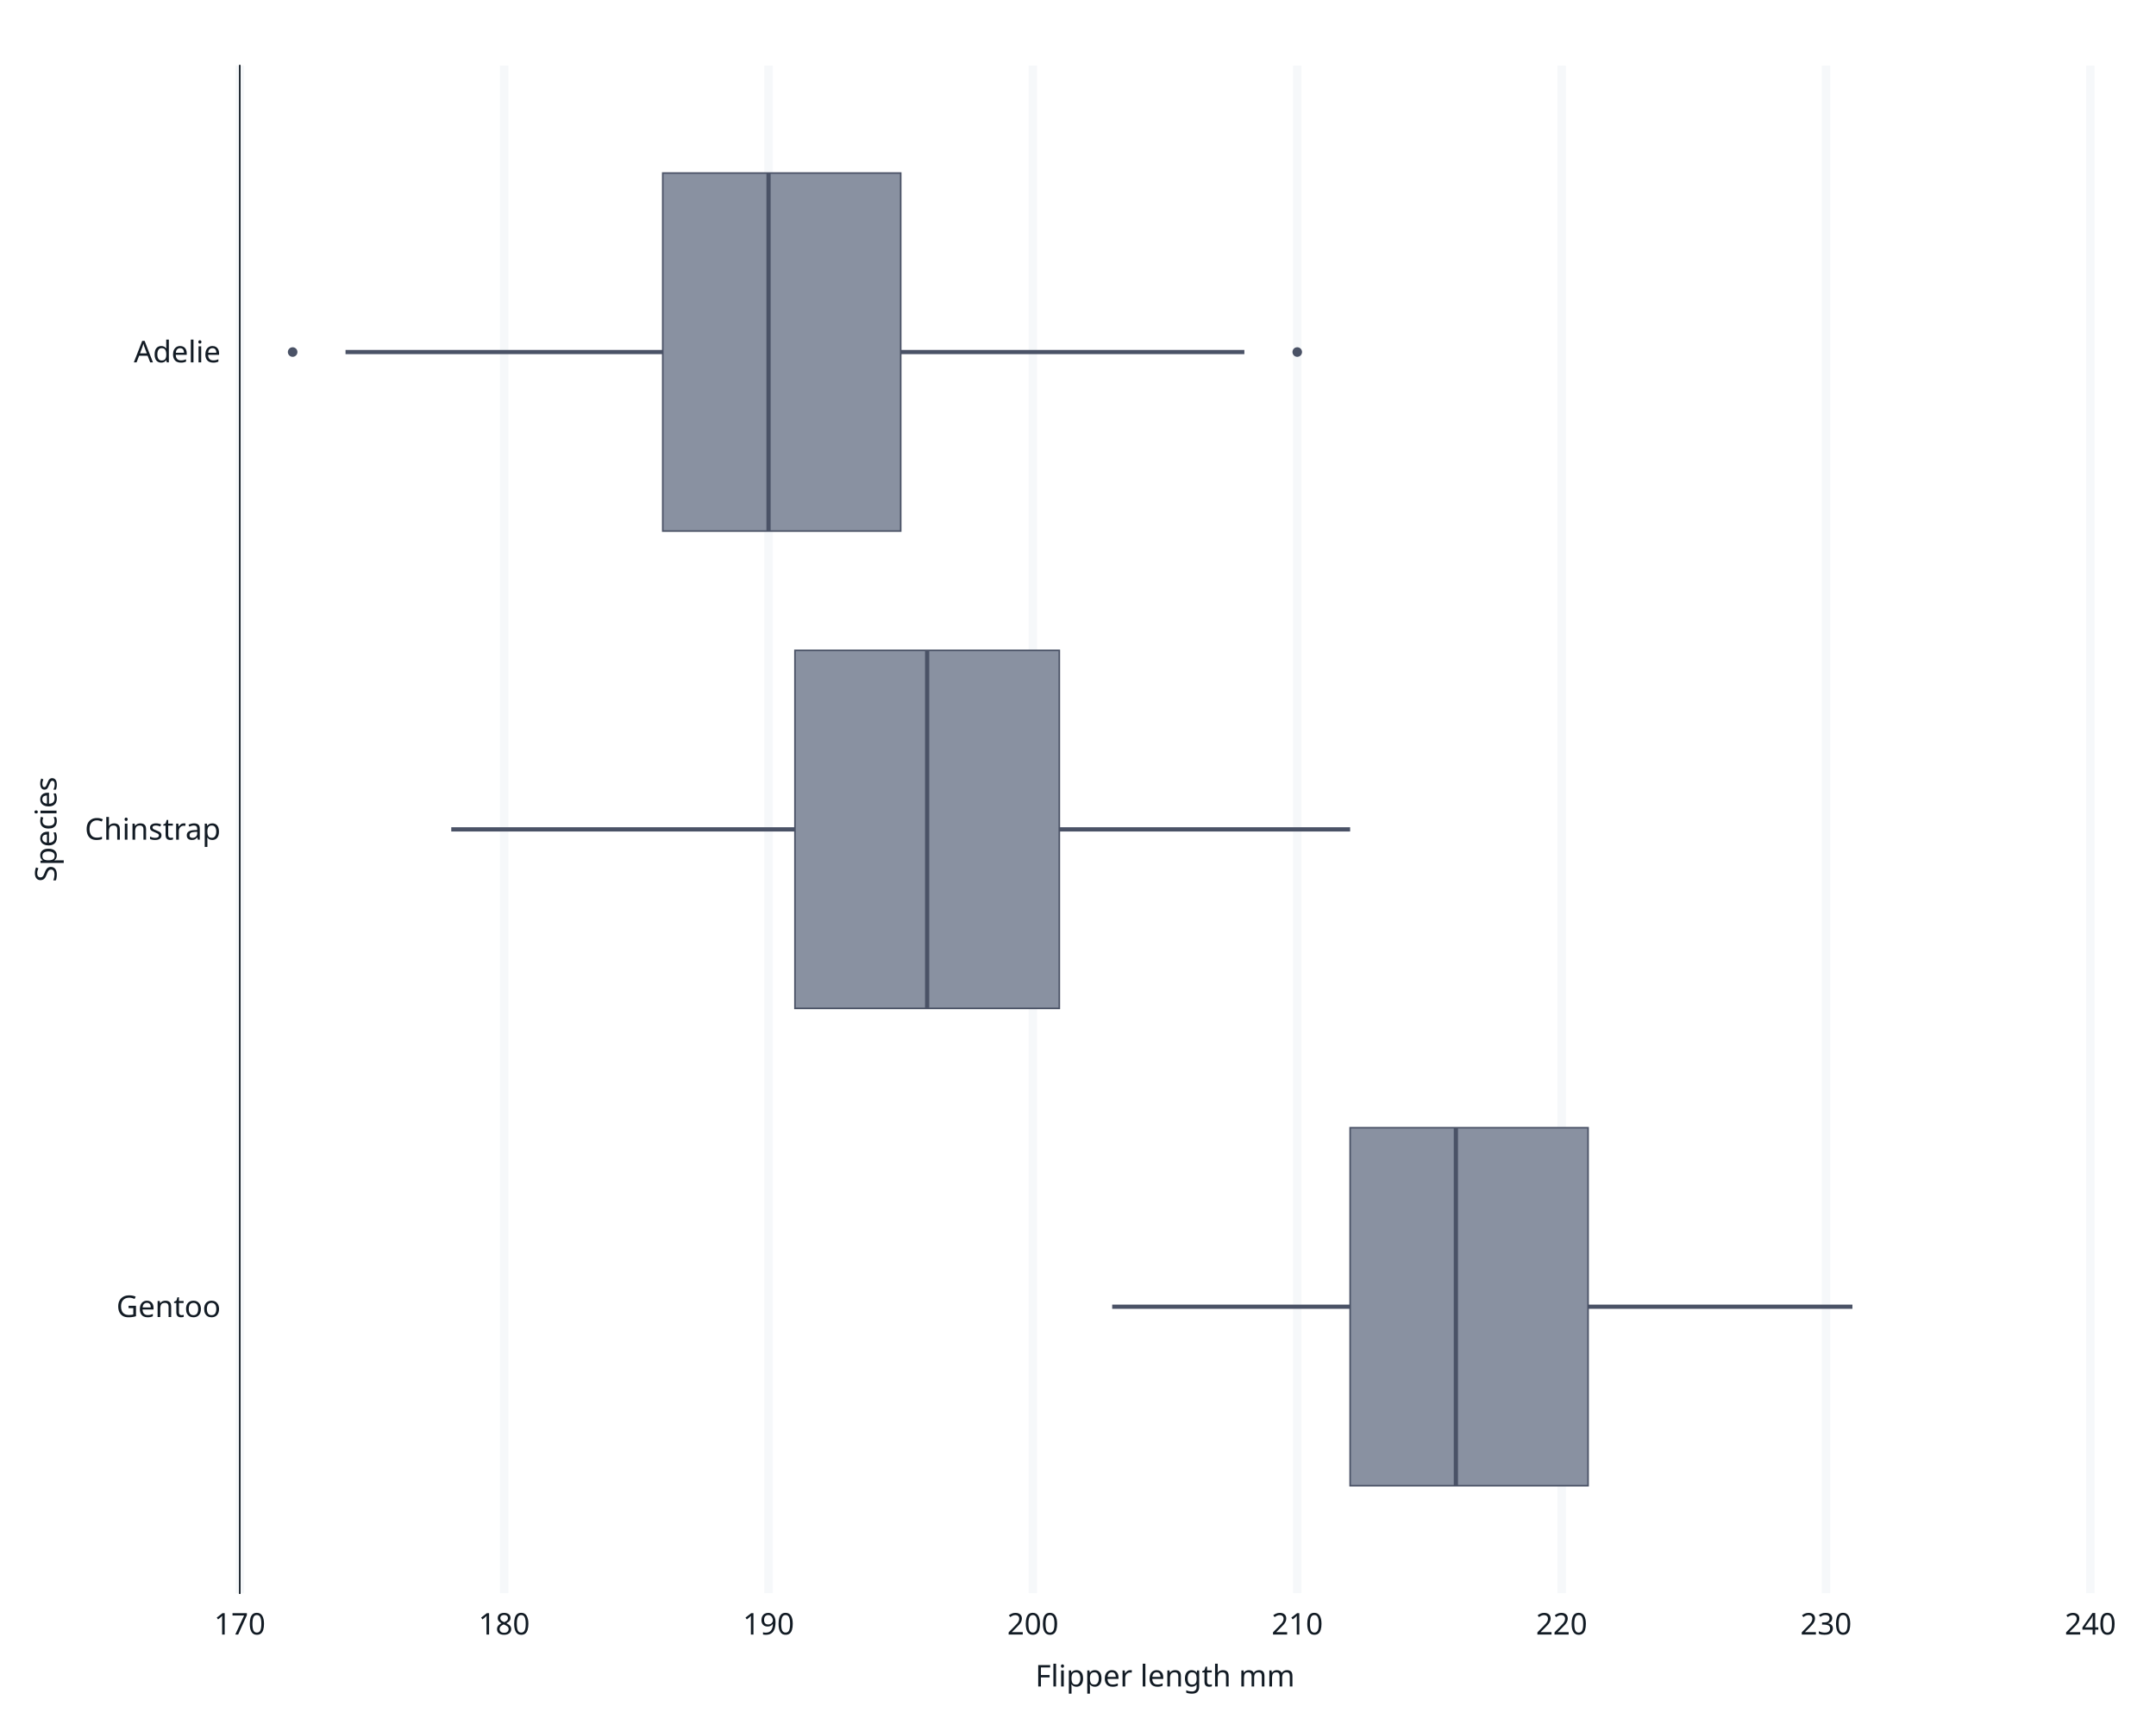
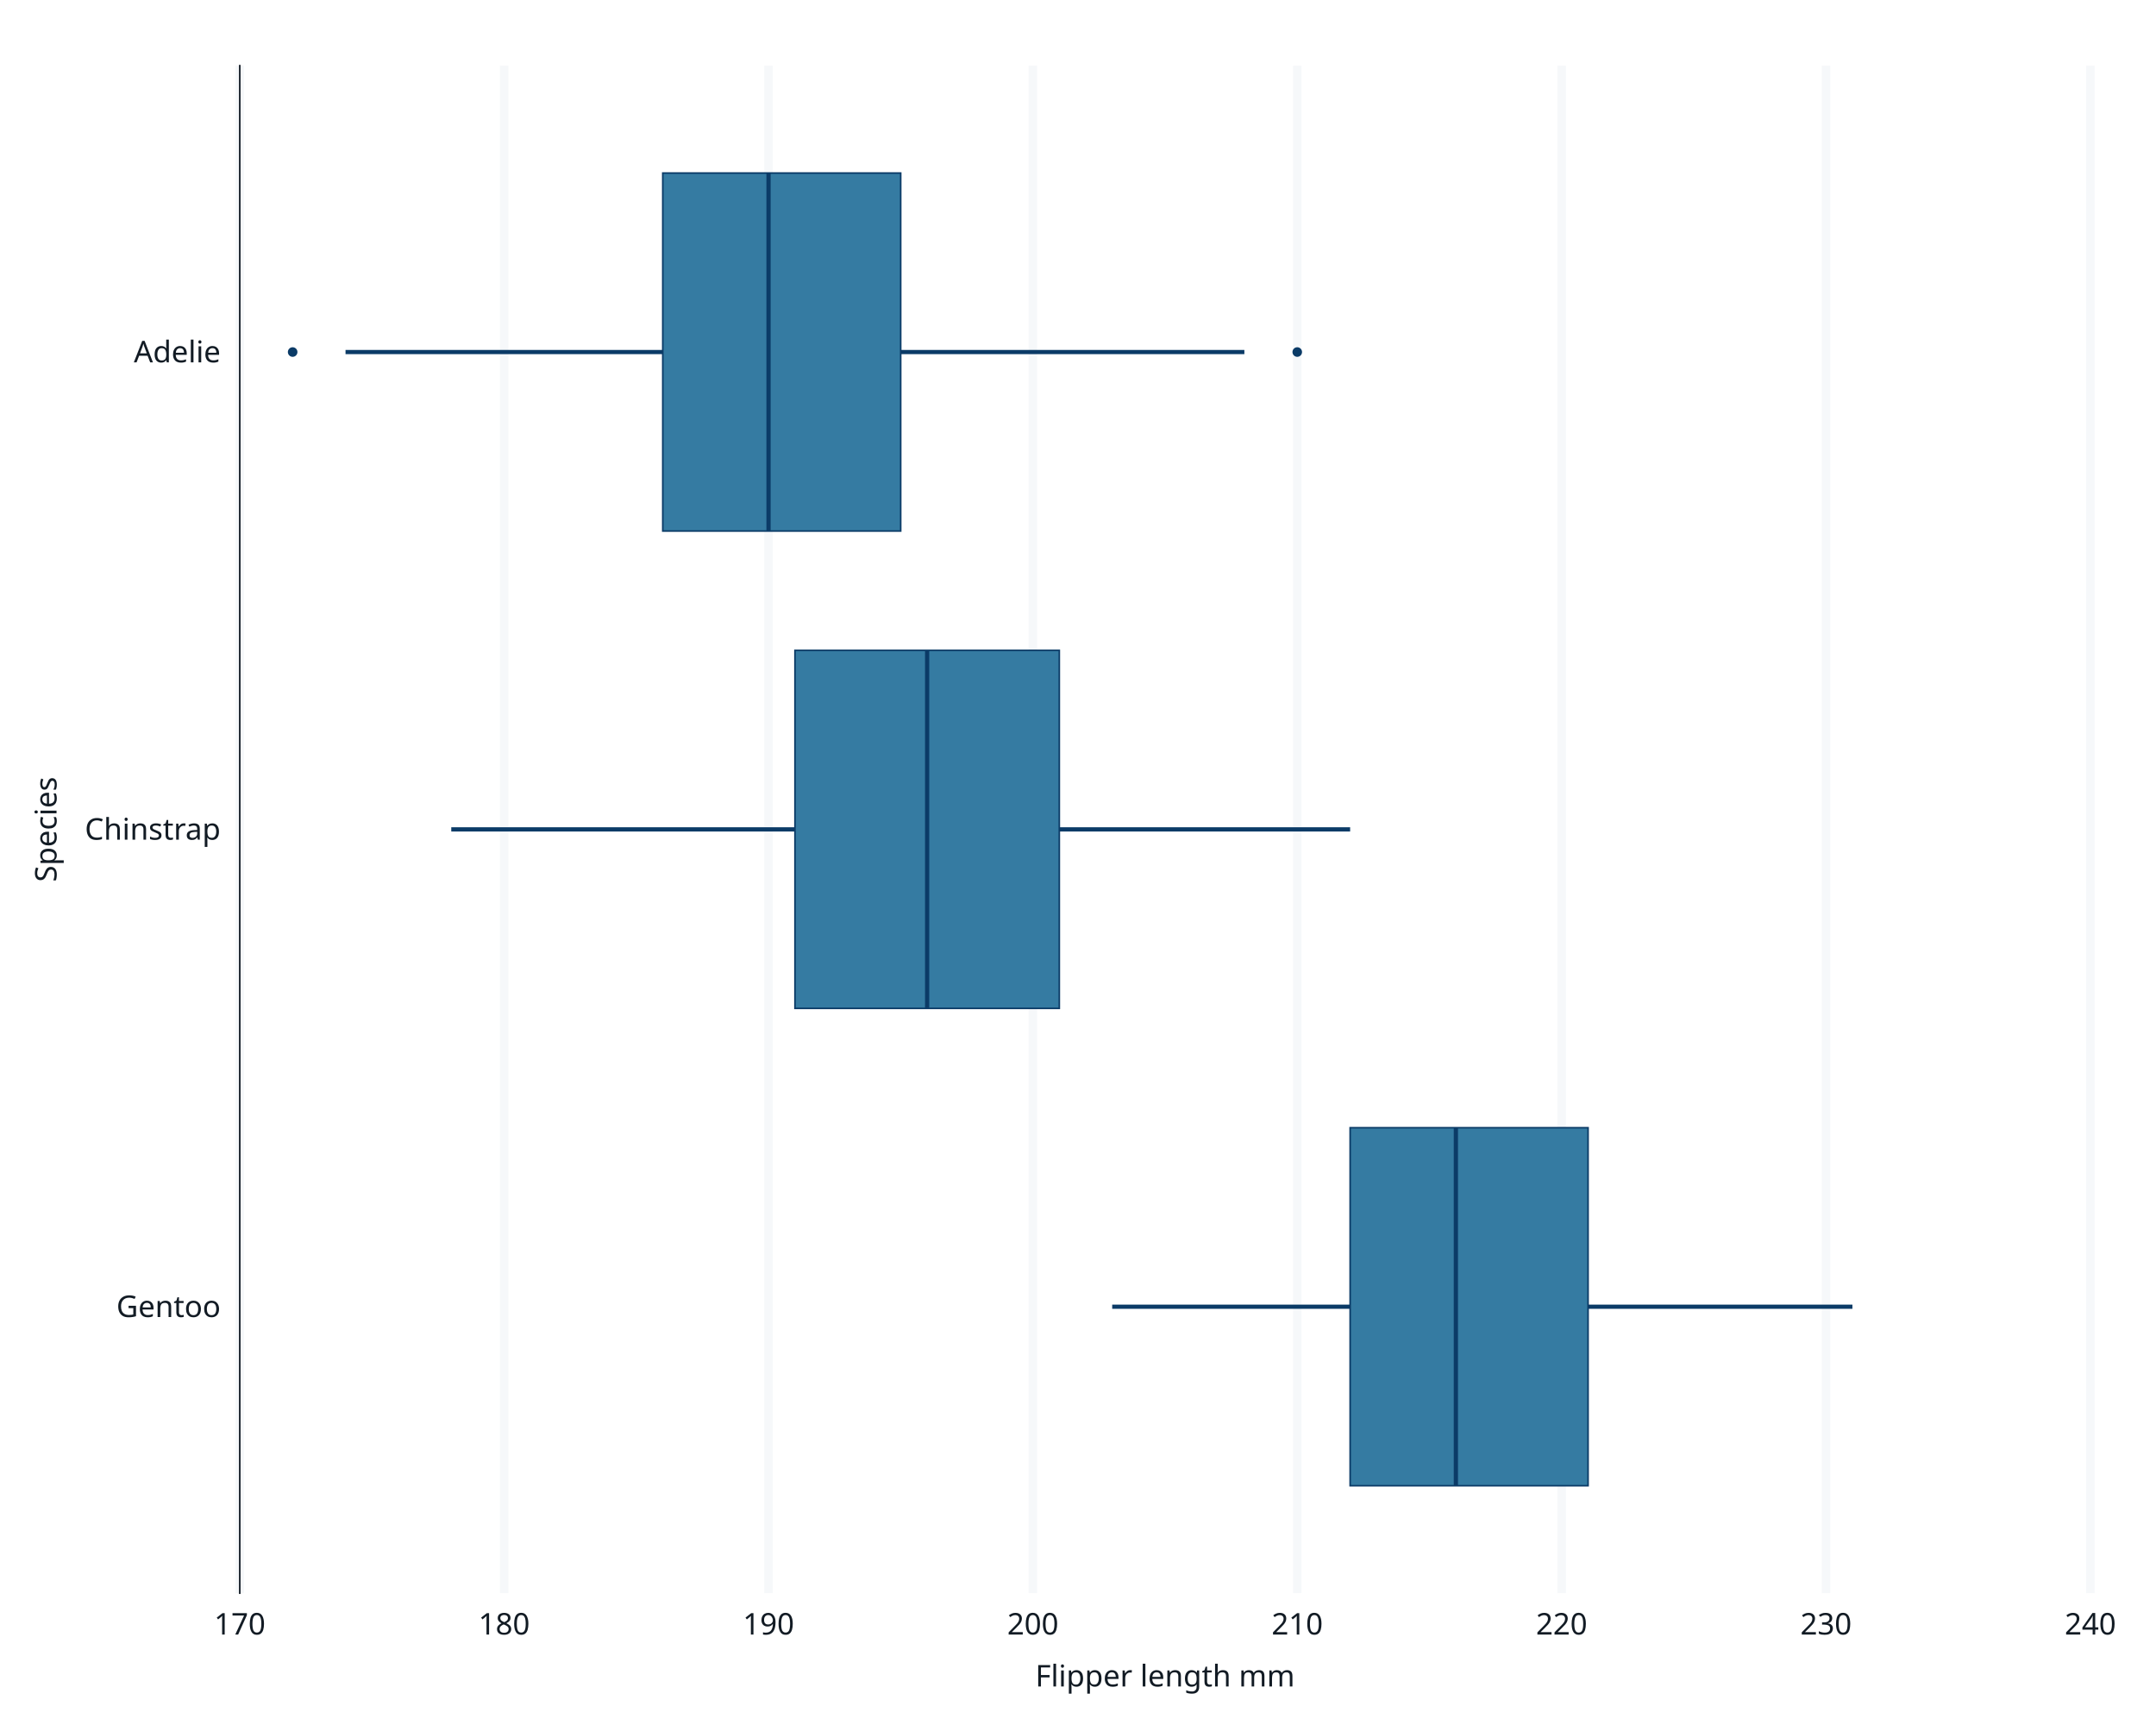
<svg xmlns="http://www.w3.org/2000/svg" class="svglite" data-engine-version="2.0" width="720.00pt" height="576.00pt" viewBox="0 0 720.00 576.00">
  <defs>
    <style type="text/css">
    .svglite line, .svglite polyline, .svglite polygon, .svglite path, .svglite rect, .svglite circle {
      fill: none;
      stroke: #000000;
      stroke-linecap: round;
      stroke-linejoin: round;
      stroke-miterlimit: 10.00;
    }
  </style>
  </defs>
  <rect width="100%" height="100%" style="stroke: none; fill: #FFFFFF;" />
  <defs>
    <clipPath id="cpMC4wMHw3MjAuMDB8MC4wMHw1NzYuMDA=">
      <rect x="0.00" y="0.00" width="720.00" height="576.00" />
    </clipPath>
  </defs>
  <g clip-path="url(#cpMC4wMHw3MjAuMDB8MC4wMHw1NzYuMDA=)">
    <rect x="0" y="0.00" width="720.00" height="576.00" style="stroke-width: 1.07; stroke: #FFFFFF; fill: #FFFFFF;" />
    <rect x="80.07" y="21.92" width="618.01" height="510.05" style="stroke-width: 1.07; stroke: #FFFFFF; fill: #FFFFFF;" />
    <polyline points="80.07,436.33 698.08,436.33 " style="stroke-width: 2.84; stroke: none; stroke-linecap: butt;" />
    <polyline points="80.07,276.94 698.08,276.94 " style="stroke-width: 2.84; stroke: none; stroke-linecap: butt;" />
    <polyline points="80.07,117.55 698.08,117.55 " style="stroke-width: 2.84; stroke: none; stroke-linecap: butt;" />
    <polyline points="80.07,531.97 80.07,21.92 " style="stroke-width: 2.84; stroke: #F6F8FA; stroke-linecap: butt;" />
    <polyline points="168.36,531.97 168.36,21.92 " style="stroke-width: 2.84; stroke: #F6F8FA; stroke-linecap: butt;" />
    <polyline points="256.65,531.97 256.65,21.92 " style="stroke-width: 2.84; stroke: #F6F8FA; stroke-linecap: butt;" />
    <polyline points="344.93,531.97 344.93,21.92 " style="stroke-width: 2.84; stroke: #F6F8FA; stroke-linecap: butt;" />
    <polyline points="433.22,531.97 433.22,21.92 " style="stroke-width: 2.84; stroke: #F6F8FA; stroke-linecap: butt;" />
    <polyline points="521.51,531.97 521.51,21.92 " style="stroke-width: 2.84; stroke: #F6F8FA; stroke-linecap: butt;" />
    <polyline points="609.80,531.97 609.80,21.92 " style="stroke-width: 2.84; stroke: #F6F8FA; stroke-linecap: butt;" />
    <polyline points="698.08,531.97 698.08,21.92 " style="stroke-width: 2.84; stroke: #F6F8FA; stroke-linecap: butt;" />
-     <line x1="530.34" y1="436.33" x2="618.62" y2="436.33" style="stroke-width: 1.41; stroke: #4A5266; stroke-linecap: butt;" />
-     <line x1="450.88" y1="436.33" x2="371.42" y2="436.33" style="stroke-width: 1.41; stroke: #4A5266; stroke-linecap: butt;" />
-     <polygon points="530.34,496.10 450.88,496.10 450.88,376.56 530.34,376.56 530.34,496.10 " style="stroke-width: 0.53; stroke: #4A5266; stroke-linecap: butt; stroke-linejoin: miter; fill: #8991A1;" />
-     <line x1="486.19" y1="496.10" x2="486.19" y2="376.56" style="stroke-width: 1.41; stroke: #4A5266; stroke-linecap: butt; stroke-linejoin: miter;" />
-     <line x1="353.76" y1="276.94" x2="450.88" y2="276.94" style="stroke-width: 1.41; stroke: #4A5266; stroke-linecap: butt;" />
-     <line x1="265.48" y1="276.94" x2="150.70" y2="276.94" style="stroke-width: 1.41; stroke: #4A5266; stroke-linecap: butt;" />
-     <polygon points="353.76,336.71 265.48,336.71 265.48,217.17 353.76,217.17 353.76,336.71 " style="stroke-width: 0.53; stroke: #4A5266; stroke-linecap: butt; stroke-linejoin: miter; fill: #8991A1;" />
-     <line x1="309.62" y1="336.71" x2="309.62" y2="217.17" style="stroke-width: 1.41; stroke: #4A5266; stroke-linecap: butt; stroke-linejoin: miter;" />
-     <circle cx="97.73" cy="117.55" r="1.60" style="stroke-width: 0.00; stroke: #4A5266; fill: #4A5266;" />
-     <circle cx="433.22" cy="117.55" r="1.60" style="stroke-width: 0.00; stroke: #4A5266; fill: #4A5266;" />
-     <line x1="300.79" y1="117.55" x2="415.56" y2="117.55" style="stroke-width: 1.41; stroke: #4A5266; stroke-linecap: butt;" />
-     <line x1="221.33" y1="117.55" x2="115.39" y2="117.55" style="stroke-width: 1.41; stroke: #4A5266; stroke-linecap: butt;" />
-     <polygon points="300.79,177.32 221.33,177.32 221.33,57.78 300.79,57.78 300.79,177.32 " style="stroke-width: 0.53; stroke: #4A5266; stroke-linecap: butt; stroke-linejoin: miter; fill: #8991A1;" />
-     <line x1="256.65" y1="177.32" x2="256.65" y2="57.78" style="stroke-width: 1.41; stroke: #4A5266; stroke-linecap: butt; stroke-linejoin: miter;" />
+     <line x1="530.34" y1="436.33" x2="618.62" y2="436.33" style="stroke-width: 1.41; stroke: #0B3B67; stroke-linecap: butt;" />
+     <line x1="450.88" y1="436.33" x2="371.42" y2="436.33" style="stroke-width: 1.41; stroke: #0B3B67; stroke-linecap: butt;" />
+     <polygon points="530.34,496.10 450.88,496.10 450.88,376.56 530.34,376.56 530.34,496.10 " style="stroke-width: 0.53; stroke: #0B3B67; stroke-linecap: butt; stroke-linejoin: miter; fill: #357BA2;" />
+     <line x1="486.19" y1="496.10" x2="486.19" y2="376.56" style="stroke-width: 1.41; stroke: #0B3B67; stroke-linecap: butt; stroke-linejoin: miter;" />
+     <line x1="353.76" y1="276.94" x2="450.88" y2="276.94" style="stroke-width: 1.41; stroke: #0B3B67; stroke-linecap: butt;" />
+     <line x1="265.48" y1="276.94" x2="150.70" y2="276.94" style="stroke-width: 1.41; stroke: #0B3B67; stroke-linecap: butt;" />
+     <polygon points="353.76,336.71 265.48,336.71 265.48,217.17 353.76,217.17 353.76,336.71 " style="stroke-width: 0.53; stroke: #0B3B67; stroke-linecap: butt; stroke-linejoin: miter; fill: #357BA2;" />
+     <line x1="309.62" y1="336.71" x2="309.62" y2="217.17" style="stroke-width: 1.41; stroke: #0B3B67; stroke-linecap: butt; stroke-linejoin: miter;" />
+     <circle cx="97.73" cy="117.55" r="1.60" style="stroke-width: 0.00; stroke: #0B3B67; fill: #0B3B67;" />
+     <circle cx="433.22" cy="117.55" r="1.60" style="stroke-width: 0.00; stroke: #0B3B67; fill: #0B3B67;" />
+     <line x1="300.79" y1="117.55" x2="415.56" y2="117.55" style="stroke-width: 1.41; stroke: #0B3B67; stroke-linecap: butt;" />
+     <line x1="221.33" y1="117.55" x2="115.39" y2="117.55" style="stroke-width: 1.41; stroke: #0B3B67; stroke-linecap: butt;" />
+     <polygon points="300.79,177.32 221.33,177.32 221.33,57.78 300.79,57.78 300.79,177.32 " style="stroke-width: 0.53; stroke: #0B3B67; stroke-linecap: butt; stroke-linejoin: miter; fill: #357BA2;" />
+     <line x1="256.65" y1="177.32" x2="256.65" y2="57.78" style="stroke-width: 1.41; stroke: #0B3B67; stroke-linecap: butt; stroke-linejoin: miter;" />
    <polyline points="80.07,531.97 80.07,21.92 " style="stroke-width: 0.53; stroke: #121B24; stroke-linecap: square;" />
    <text x="73.68" y="439.77" text-anchor="end" style="font-size: 10.00px; fill: #121B24; font-family: sans;" textLength="32.81px" lengthAdjust="spacingAndGlyphs">Gentoo</text>
    <text x="73.68" y="280.38" text-anchor="end" style="font-size: 10.00px; fill: #121B24; font-family: sans;" textLength="42.80px" lengthAdjust="spacingAndGlyphs">Chinstrap</text>
    <text x="73.68" y="120.99" text-anchor="end" style="font-size: 10.00px; fill: #121B24; font-family: sans;" textLength="27.80px" lengthAdjust="spacingAndGlyphs">Adelie</text>
    <polyline points="76.42,436.33 80.07,436.33 " style="stroke-width: 0.53; stroke: none; stroke-linecap: butt;" />
    <polyline points="76.42,276.94 80.07,276.94 " style="stroke-width: 0.53; stroke: none; stroke-linecap: butt;" />
    <polyline points="76.42,117.55 80.07,117.55 " style="stroke-width: 0.53; stroke: none; stroke-linecap: butt;" />
    <polyline points="80.07,531.97 698.08,531.97 " style="stroke-width: 0.53; stroke: none; stroke-linecap: square;" />
    <polyline points="80.07,535.62 80.07,531.97 " style="stroke-width: 0.53; stroke: none; stroke-linecap: butt;" />
    <polyline points="168.36,535.62 168.36,531.97 " style="stroke-width: 0.53; stroke: none; stroke-linecap: butt;" />
    <polyline points="256.65,535.62 256.65,531.97 " style="stroke-width: 0.53; stroke: none; stroke-linecap: butt;" />
    <polyline points="344.93,535.62 344.93,531.97 " style="stroke-width: 0.53; stroke: none; stroke-linecap: butt;" />
    <polyline points="433.22,535.62 433.22,531.97 " style="stroke-width: 0.53; stroke: none; stroke-linecap: butt;" />
    <polyline points="521.51,535.62 521.51,531.97 " style="stroke-width: 0.53; stroke: none; stroke-linecap: butt;" />
    <polyline points="609.80,535.62 609.80,531.97 " style="stroke-width: 0.53; stroke: none; stroke-linecap: butt;" />
    <polyline points="698.08,535.62 698.08,531.97 " style="stroke-width: 0.53; stroke: none; stroke-linecap: butt;" />
    <text x="80.07" y="545.79" text-anchor="middle" style="font-size: 10.00px; fill: #121B24; font-family: sans;" textLength="16.69px" lengthAdjust="spacingAndGlyphs">170</text>
    <text x="168.36" y="545.79" text-anchor="middle" style="font-size: 10.00px; fill: #121B24; font-family: sans;" textLength="16.69px" lengthAdjust="spacingAndGlyphs">180</text>
    <text x="256.65" y="545.79" text-anchor="middle" style="font-size: 10.00px; fill: #121B24; font-family: sans;" textLength="16.69px" lengthAdjust="spacingAndGlyphs">190</text>
    <text x="344.93" y="545.79" text-anchor="middle" style="font-size: 10.00px; fill: #121B24; font-family: sans;" textLength="16.69px" lengthAdjust="spacingAndGlyphs">200</text>
    <text x="433.22" y="545.79" text-anchor="middle" style="font-size: 10.00px; fill: #121B24; font-family: sans;" textLength="16.69px" lengthAdjust="spacingAndGlyphs">210</text>
    <text x="521.51" y="545.79" text-anchor="middle" style="font-size: 10.00px; fill: #121B24; font-family: sans;" textLength="16.69px" lengthAdjust="spacingAndGlyphs">220</text>
    <text x="609.80" y="545.79" text-anchor="middle" style="font-size: 10.00px; fill: #121B24; font-family: sans;" textLength="16.69px" lengthAdjust="spacingAndGlyphs">230</text>
    <text x="698.08" y="545.79" text-anchor="middle" style="font-size: 10.00px; fill: #121B24; font-family: sans;" textLength="16.69px" lengthAdjust="spacingAndGlyphs">240</text>
    <text x="389.08" y="563.13" text-anchor="middle" style="font-size: 10.00px; fill: #121B24; font-family: sans;" textLength="80.03px" lengthAdjust="spacingAndGlyphs">Flipper length mm</text>
    <text transform="translate(18.88,276.94) rotate(-90)" text-anchor="middle" style="font-size: 10.00px; fill: #121B24; font-family: sans;" textLength="35.59px" lengthAdjust="spacingAndGlyphs">Species</text>
  </g>
</svg>
